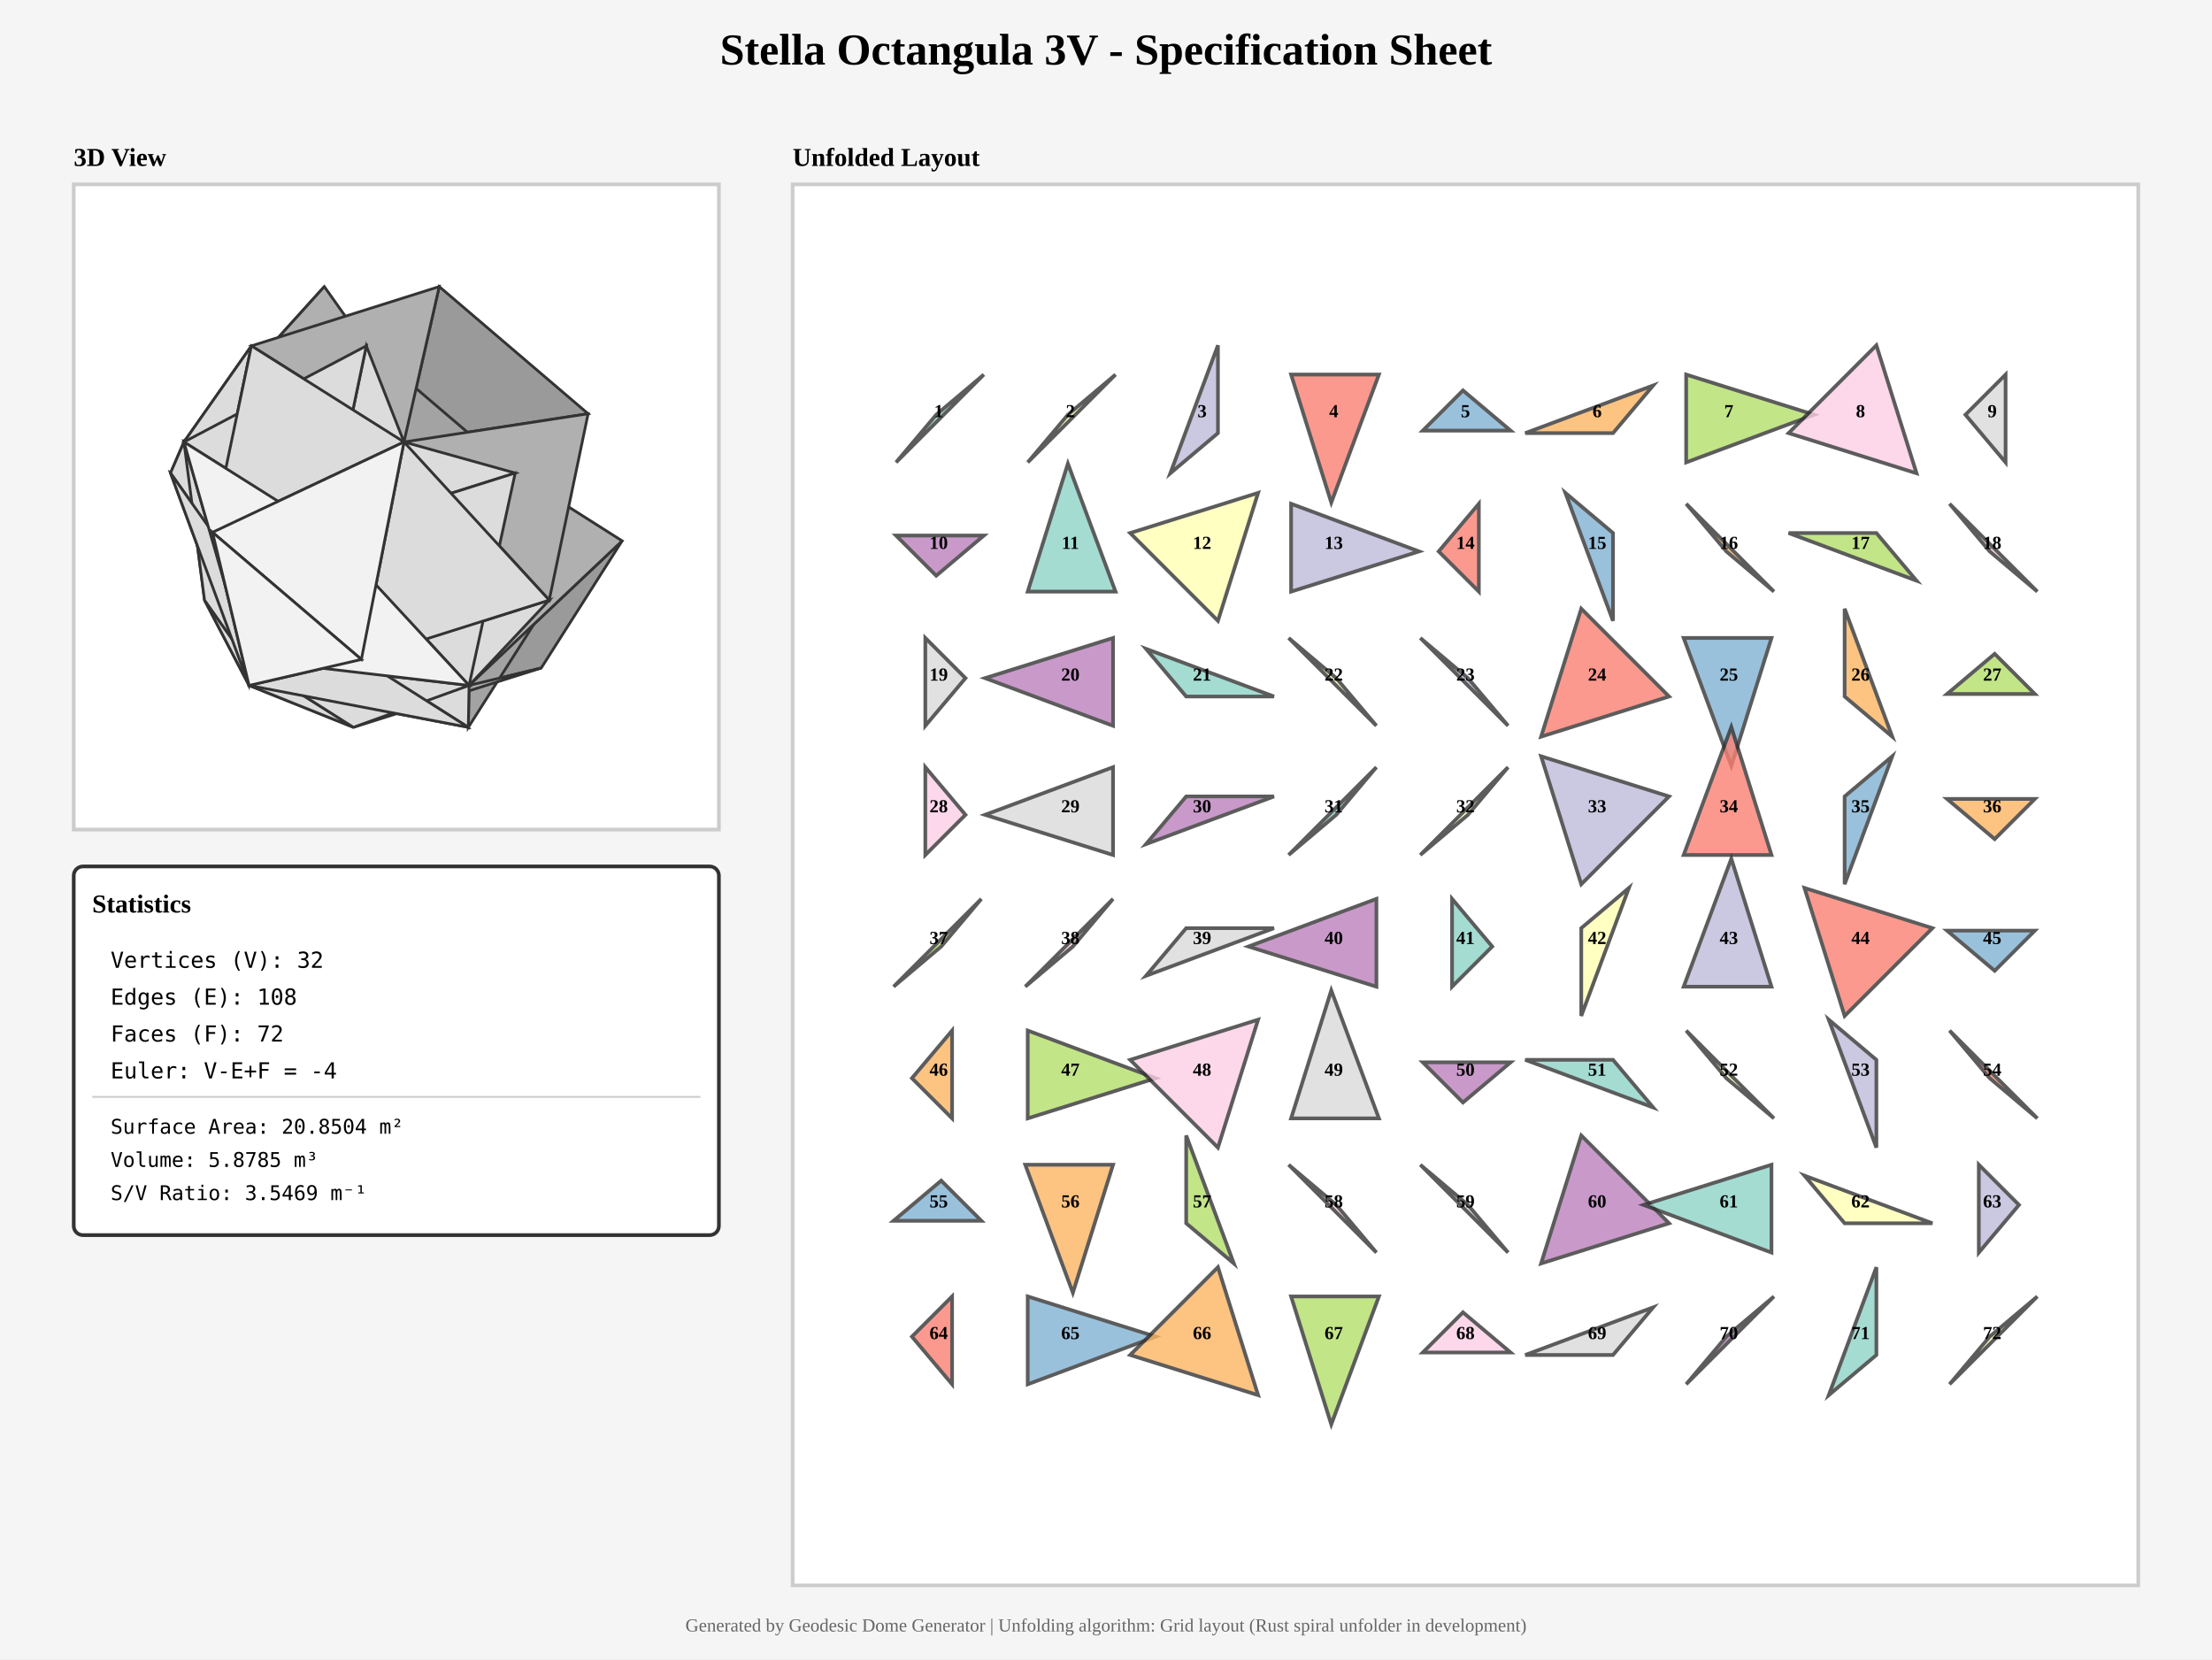
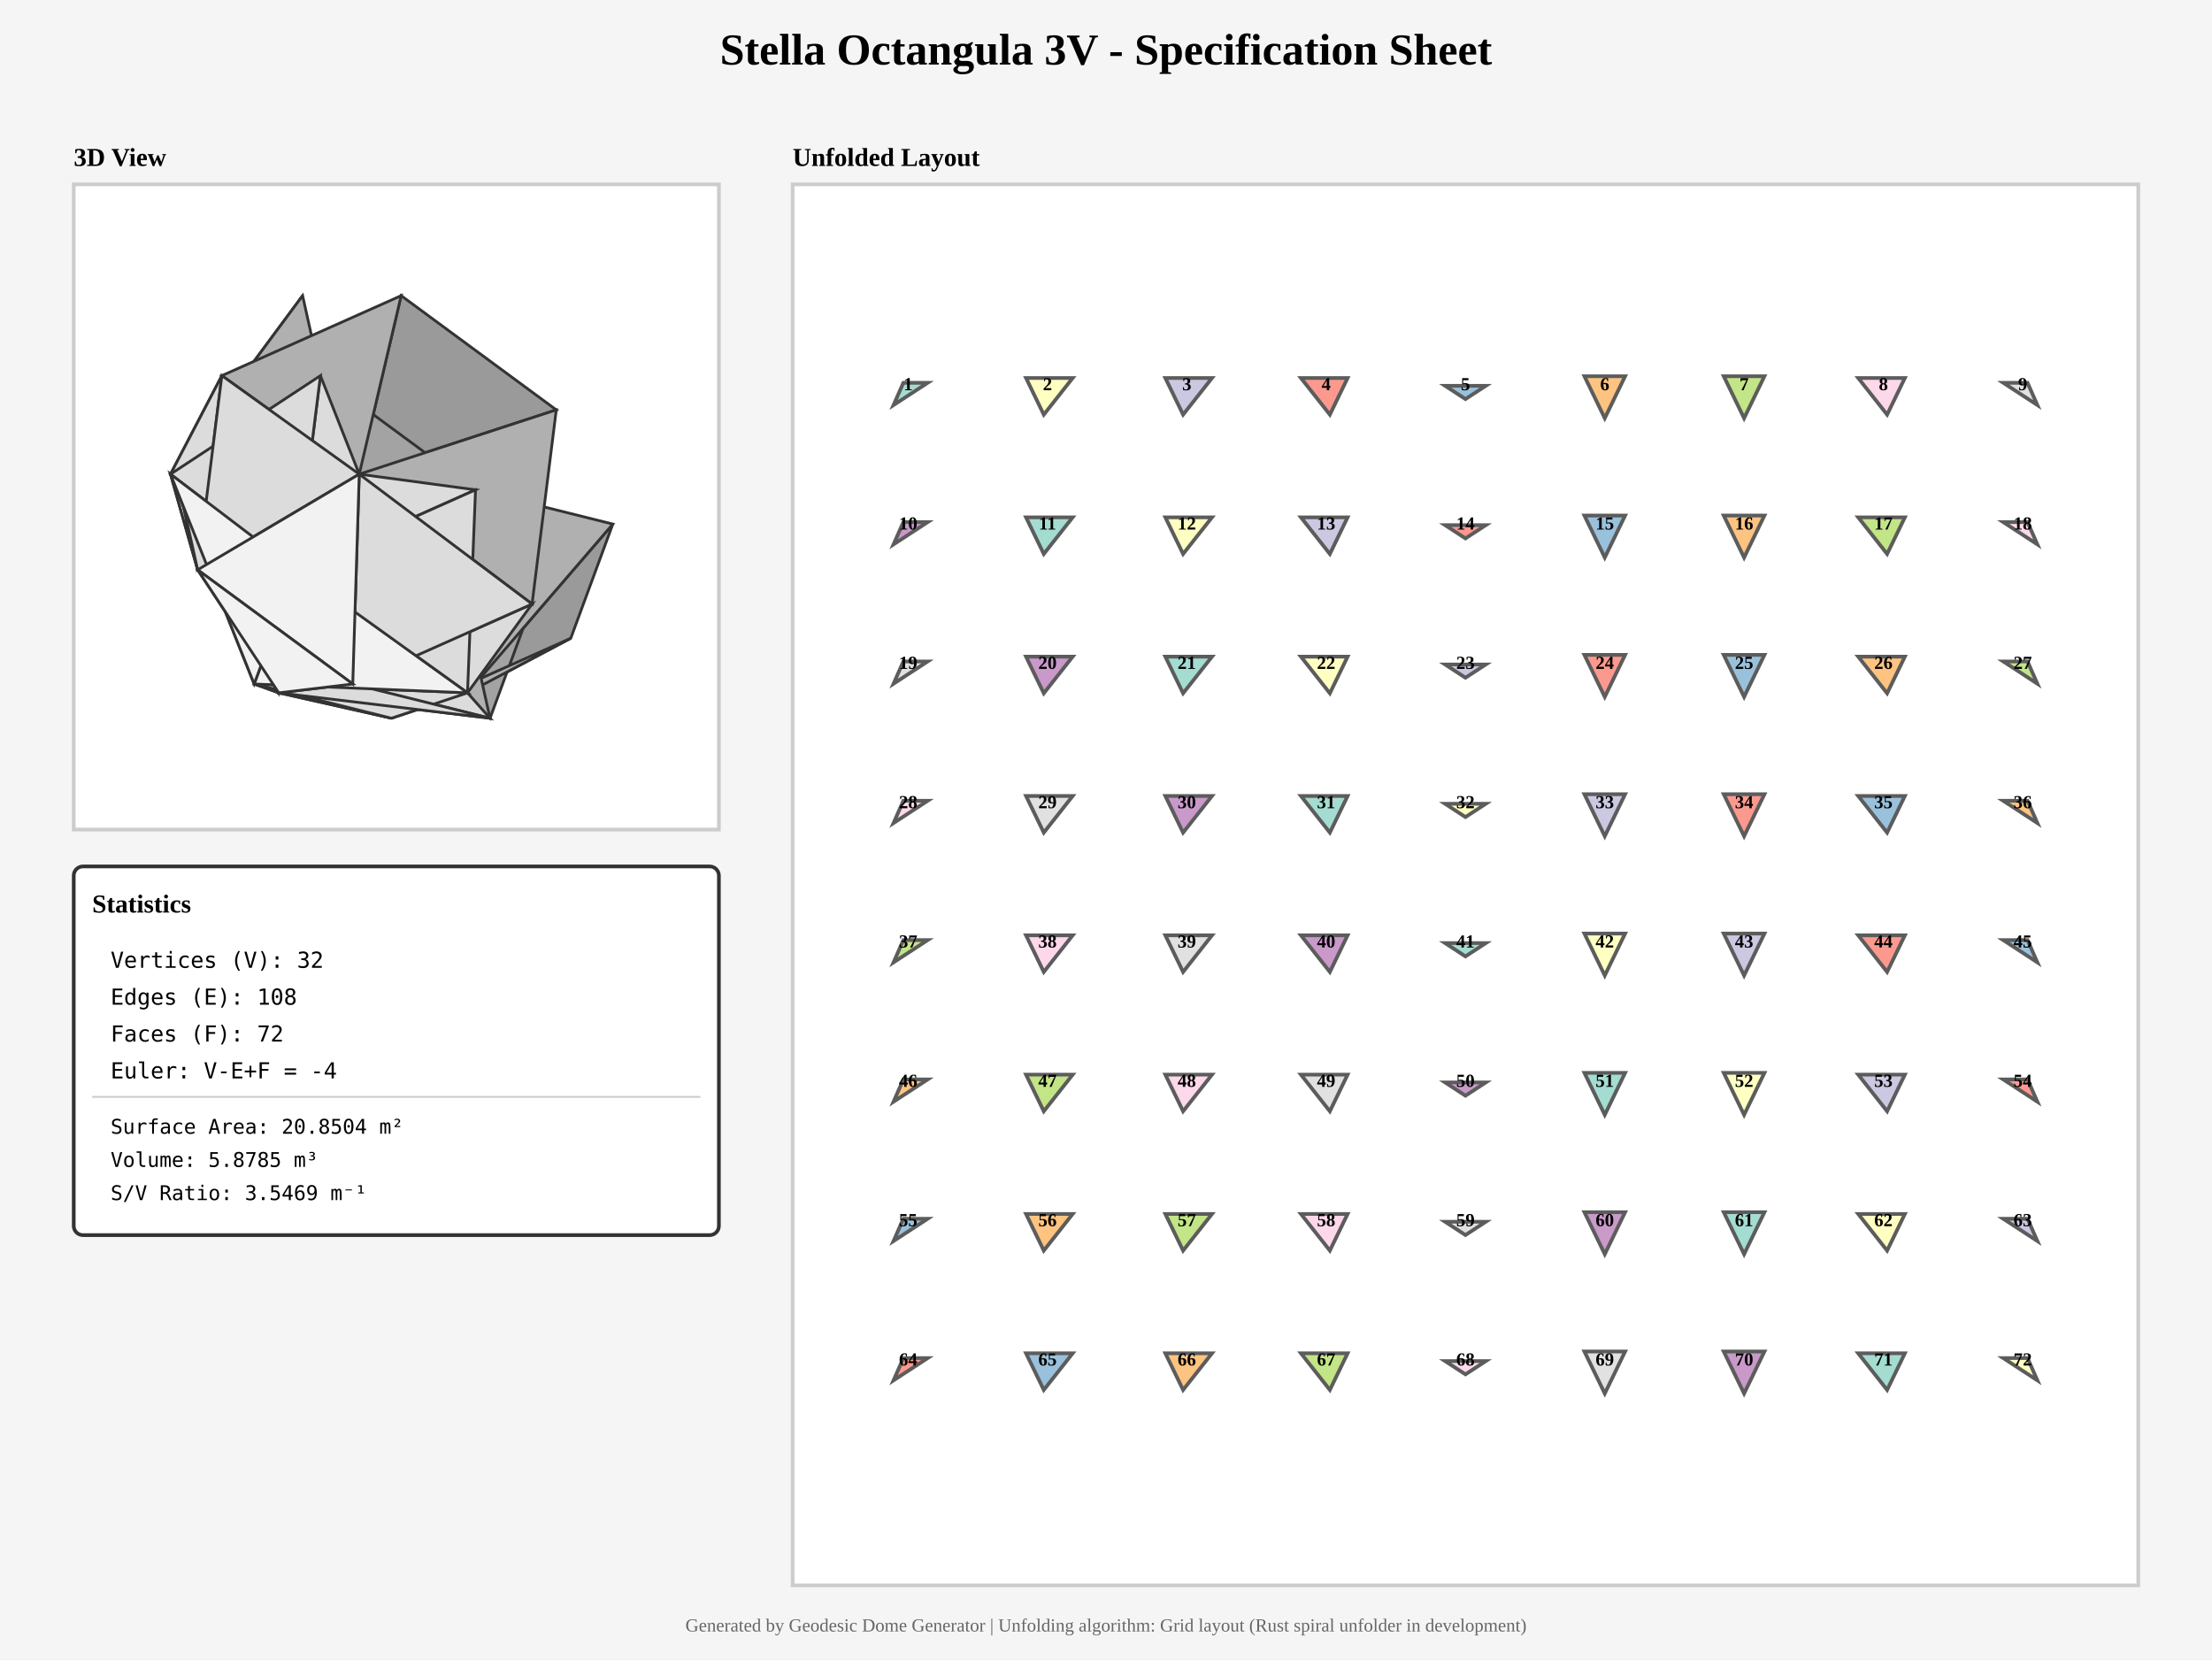
<svg xmlns="http://www.w3.org/2000/svg" width="1200" height="900">
  <rect width="1200" height="900" fill="#f5f5f5" />
  <text x="600.0" y="35" text-anchor="middle" font-size="24" font-weight="bold">Stella Octangula 3V - Specification Sheet</text>
  <text x="40" y="90" font-size="14" font-weight="bold">3D View</text>
  <text x="430" y="90" font-size="14" font-weight="bold">Unfolded Layout</text>
  <rect x="40" y="100" width="350" height="350" fill="white" stroke="#ccc" stroke-width="2" />
-   <polygon points="99.79,239.76 132.06,224.44 175.94,155.47" fill="rgb(154,154,154)" stroke="#333" stroke-width="1.5" />
-   <polygon points="135.11,371.82 231.28,362.37 150.50,293.40" fill="rgb(154,154,154)" stroke="#333" stroke-width="1.5" />
-   <polygon points="293.61,362.37 254.47,371.82 337.50,293.40" fill="rgb(154,154,154)" stroke="#333" stroke-width="1.5" />
-   <polygon points="238.28,155.47 319.05,224.44 219.15,239.76" fill="rgb(154,154,154)" stroke="#333" stroke-width="1.5" />
-   <polygon points="99.79,239.76 92.50,256.60 136.39,187.63" fill="rgb(163,163,163)" stroke="#333" stroke-width="1.5" />
-   <polygon points="279.50,256.60 219.15,239.76 198.72,187.63" fill="rgb(163,163,163)" stroke="#333" stroke-width="1.5" />
-   <polygon points="191.72,394.53 110.95,325.56 135.11,371.82" fill="rgb(163,163,163)" stroke="#333" stroke-width="1.5" />
-   <polygon points="254.06,394.53 254.47,371.82 297.94,325.56" fill="rgb(163,163,163)" stroke="#333" stroke-width="1.5" />
-   <polygon points="337.50,293.40 254.47,371.82 279.50,256.60" fill="rgb(176,176,176)" stroke="#333" stroke-width="1.5" />
-   <polygon points="293.61,362.37 191.72,394.53 254.47,371.82" fill="rgb(176,176,176)" stroke="#333" stroke-width="1.5" />
-   <polygon points="198.72,187.63 99.79,239.76 175.94,155.47" fill="rgb(176,176,176)" stroke="#333" stroke-width="1.5" />
-   <polygon points="136.39,187.63 238.28,155.47 219.15,239.76" fill="rgb(176,176,176)" stroke="#333" stroke-width="1.5" />
-   <polygon points="92.50,256.60 135.11,371.82 150.50,293.40" fill="rgb(176,176,176)" stroke="#333" stroke-width="1.5" />
-   <polygon points="99.79,239.76 110.95,325.56 132.06,224.44" fill="rgb(176,176,176)" stroke="#333" stroke-width="1.5" />
-   <polygon points="219.15,239.76 319.05,224.44 297.94,325.56" fill="rgb(176,176,176)" stroke="#333" stroke-width="1.5" />
-   <polygon points="135.11,371.82 254.06,394.53 231.28,362.37" fill="rgb(176,176,176)" stroke="#333" stroke-width="1.5" />
-   <polygon points="279.50,256.60 177.61,288.76 219.15,239.76" fill="rgb(220,220,220)" stroke="#333" stroke-width="1.5" />
-   <polygon points="191.72,394.53 135.11,371.82 133.72,357.72" fill="rgb(220,220,220)" stroke="#333" stroke-width="1.5" />
-   <polygon points="219.15,239.76 177.61,288.76 198.72,187.63" fill="rgb(220,220,220)" stroke="#333" stroke-width="1.5" />
-   <polygon points="133.72,357.72 135.11,371.82 110.95,325.56" fill="rgb(220,220,220)" stroke="#333" stroke-width="1.5" />
-   <polygon points="99.79,239.76 136.39,187.63 115.28,288.76" fill="rgb(220,220,220)" stroke="#333" stroke-width="1.5" />
-   <polygon points="196.05,357.72 297.94,325.56 254.47,371.82" fill="rgb(220,220,220)" stroke="#333" stroke-width="1.5" />
-   <polygon points="99.79,239.76 115.28,288.76 92.50,256.60" fill="rgb(220,220,220)" stroke="#333" stroke-width="1.5" />
-   <polygon points="196.05,357.72 254.47,371.82 254.06,394.53" fill="rgb(220,220,220)" stroke="#333" stroke-width="1.5" />
-   <polygon points="191.72,394.53 133.72,357.72 254.47,371.82" fill="rgb(220,220,220)" stroke="#333" stroke-width="1.5" />
-   <polygon points="177.61,288.76 99.79,239.76 198.72,187.63" fill="rgb(220,220,220)" stroke="#333" stroke-width="1.5" />
-   <polygon points="133.72,357.72 110.95,325.56 99.79,239.76" fill="rgb(220,220,220)" stroke="#333" stroke-width="1.5" />
-   <polygon points="136.39,187.63 219.15,239.76 115.28,288.76" fill="rgb(220,220,220)" stroke="#333" stroke-width="1.5" />
-   <polygon points="115.28,288.76 135.11,371.82 92.50,256.60" fill="rgb(220,220,220)" stroke="#333" stroke-width="1.5" />
-   <polygon points="196.05,357.72 254.06,394.53 135.11,371.82" fill="rgb(220,220,220)" stroke="#333" stroke-width="1.5" />
-   <polygon points="254.47,371.82 177.61,288.76 279.50,256.60" fill="rgb(220,220,220)" stroke="#333" stroke-width="1.5" />
-   <polygon points="219.15,239.76 297.94,325.56 196.05,357.72" fill="rgb(220,220,220)" stroke="#333" stroke-width="1.5" />
-   <polygon points="254.47,371.82 133.72,357.72 177.61,288.76" fill="rgb(242,242,242)" stroke="#333" stroke-width="1.5" />
-   <polygon points="177.61,288.76 133.72,357.72 99.79,239.76" fill="rgb(242,242,242)" stroke="#333" stroke-width="1.5" />
-   <polygon points="115.28,288.76 219.15,239.76 196.05,357.72" fill="rgb(242,242,242)" stroke="#333" stroke-width="1.5" />
-   <polygon points="115.28,288.76 196.05,357.72 135.11,371.82" fill="rgb(242,242,242)" stroke="#333" stroke-width="1.5" />
+   <polygon points="92.50,257.22 141.36,222.34 164.16,160.39" fill="rgb(154,154,154)" stroke="#333" stroke-width="1.5" />
+   <polygon points="151.23,375.84 256.17,346.23 172.03,284.29" fill="rgb(154,154,154)" stroke="#333" stroke-width="1.5" />
+   <polygon points="309.64,346.23 253.62,375.84 332.45,284.29" fill="rgb(154,154,154)" stroke="#333" stroke-width="1.5" />
+   <polygon points="217.63,160.39 301.78,222.34 194.89,257.22" fill="rgb(154,154,154)" stroke="#333" stroke-width="1.5" />
+   <polygon points="92.50,257.22 97.55,265.71 120.36,203.77" fill="rgb(163,163,163)" stroke="#333" stroke-width="1.5" />
+   <polygon points="257.97,265.71 194.89,257.22 173.83,203.77" fill="rgb(163,163,163)" stroke="#333" stroke-width="1.5" />
+   <polygon points="212.37,389.61 128.22,327.66 151.23,375.84" fill="rgb(163,163,163)" stroke="#333" stroke-width="1.5" />
+   <polygon points="265.84,389.61 253.62,375.84 288.64,327.66" fill="rgb(163,163,163)" stroke="#333" stroke-width="1.5" />
+   <polygon points="332.45,284.29 253.62,375.84 257.97,265.71" fill="rgb(176,176,176)" stroke="#333" stroke-width="1.5" />
+   <polygon points="309.64,346.23 212.37,389.61 253.62,375.84" fill="rgb(176,176,176)" stroke="#333" stroke-width="1.5" />
+   <polygon points="173.83,203.77 92.50,257.22 164.16,160.39" fill="rgb(176,176,176)" stroke="#333" stroke-width="1.5" />
+   <polygon points="120.36,203.77 217.63,160.39 194.89,257.22" fill="rgb(176,176,176)" stroke="#333" stroke-width="1.5" />
+   <polygon points="97.55,265.71 151.23,375.84 172.03,284.29" fill="rgb(176,176,176)" stroke="#333" stroke-width="1.5" />
+   <polygon points="92.50,257.22 128.22,327.66 141.36,222.34" fill="rgb(176,176,176)" stroke="#333" stroke-width="1.5" />
+   <polygon points="194.89,257.22 301.78,222.34 288.64,327.66" fill="rgb(176,176,176)" stroke="#333" stroke-width="1.5" />
+   <polygon points="151.23,375.84 265.84,389.61 256.17,346.23" fill="rgb(176,176,176)" stroke="#333" stroke-width="1.5" />
+   <polygon points="257.97,265.71 160.70,309.09 194.89,257.22" fill="rgb(220,220,220)" stroke="#333" stroke-width="1.5" />
+   <polygon points="212.37,389.61 151.23,375.84 137.89,371.04" fill="rgb(220,220,220)" stroke="#333" stroke-width="1.5" />
+   <polygon points="194.89,257.22 160.70,309.09 173.83,203.77" fill="rgb(220,220,220)" stroke="#333" stroke-width="1.5" />
+   <polygon points="137.89,371.04 151.23,375.84 128.22,327.66" fill="rgb(220,220,220)" stroke="#333" stroke-width="1.5" />
+   <polygon points="92.50,257.22 120.36,203.77 107.22,309.09" fill="rgb(220,220,220)" stroke="#333" stroke-width="1.5" />
+   <polygon points="191.37,371.04 288.64,327.66 253.62,375.84" fill="rgb(220,220,220)" stroke="#333" stroke-width="1.5" />
+   <polygon points="92.50,257.22 107.22,309.09 97.55,265.71" fill="rgb(220,220,220)" stroke="#333" stroke-width="1.5" />
+   <polygon points="191.37,371.04 253.62,375.84 265.84,389.61" fill="rgb(220,220,220)" stroke="#333" stroke-width="1.5" />
+   <polygon points="212.37,389.61 137.89,371.04 253.62,375.84" fill="rgb(220,220,220)" stroke="#333" stroke-width="1.5" />
+   <polygon points="160.70,309.09 92.50,257.22 173.83,203.77" fill="rgb(220,220,220)" stroke="#333" stroke-width="1.5" />
+   <polygon points="137.89,371.04 128.22,327.66 92.50,257.22" fill="rgb(220,220,220)" stroke="#333" stroke-width="1.5" />
+   <polygon points="120.36,203.77 194.89,257.22 107.22,309.09" fill="rgb(220,220,220)" stroke="#333" stroke-width="1.5" />
+   <polygon points="107.22,309.09 151.23,375.84 97.55,265.71" fill="rgb(220,220,220)" stroke="#333" stroke-width="1.5" />
+   <polygon points="191.37,371.04 265.84,389.61 151.23,375.84" fill="rgb(220,220,220)" stroke="#333" stroke-width="1.5" />
+   <polygon points="253.62,375.84 160.70,309.09 257.97,265.71" fill="rgb(220,220,220)" stroke="#333" stroke-width="1.5" />
+   <polygon points="194.89,257.22 288.64,327.66 191.37,371.04" fill="rgb(220,220,220)" stroke="#333" stroke-width="1.5" />
+   <polygon points="253.62,375.84 137.89,371.04 160.70,309.09" fill="rgb(242,242,242)" stroke="#333" stroke-width="1.5" />
+   <polygon points="160.70,309.09 137.89,371.04 92.50,257.22" fill="rgb(242,242,242)" stroke="#333" stroke-width="1.5" />
+   <polygon points="107.22,309.09 194.89,257.22 191.37,371.04" fill="rgb(242,242,242)" stroke="#333" stroke-width="1.5" />
+   <polygon points="107.22,309.09 191.37,371.04 151.23,375.84" fill="rgb(242,242,242)" stroke="#333" stroke-width="1.5" />
  <rect x="40" y="470" width="350" height="200" fill="white" stroke="#333" stroke-width="2" rx="5" />
  <text x="50" y="495" font-size="14" font-weight="bold">Statistics</text>
  <text x="60" y="525" font-size="12" font-family="monospace">
    <tspan x="60" dy="0">Vertices (V): 32</tspan>
    <tspan x="60" dy="20">Edges (E): 108</tspan>
    <tspan x="60" dy="20">Faces (F): 72</tspan>
    <tspan x="60" dy="20">Euler: V-E+F = -4</tspan>
  </text>
  <line x1="50" y1="595" x2="380" y2="595" stroke="#ccc" stroke-width="1" />
  <text x="60" y="615" font-size="11" font-family="monospace">
    <tspan x="60" dy="0">Surface Area: 20.8504 m²</tspan>
    <tspan x="60" dy="18">Volume: 5.8785 m³</tspan>
    <tspan x="60" dy="18">S/V Ratio: 3.5469 m⁻¹</tspan>
  </text>
  <rect x="430" y="100" width="730" height="760" fill="white" stroke="#ccc" stroke-width="2" />
-   <polygon points="507.89,224.98 486.10,250.82 533.73,203.19" fill="#8dd3c7" stroke="#333" stroke-width="2" opacity="0.8" />
-   <text x="509.24" y="226.33" text-anchor="middle" font-size="10" font-weight="bold">1</text>
-   <polygon points="557.54,250.82 579.33,224.98 605.17,203.19" fill="#ffffb3" stroke="#333" stroke-width="2" opacity="0.8" />
-   <text x="580.68" y="226.33" text-anchor="middle" font-size="10" font-weight="bold">2</text>
-   <polygon points="660.73,234.94 634.89,256.73 660.73,187.32" fill="#bebada" stroke="#333" stroke-width="2" opacity="0.8" />
-   <text x="652.12" y="226.33" text-anchor="middle" font-size="10" font-weight="bold">3</text>
-   <polygon points="722.21,272.60 700.42,203.19 748.05,203.19" fill="#fb8072" stroke="#333" stroke-width="2" opacity="0.8" />
-   <text x="723.56" y="226.33" text-anchor="middle" font-size="10" font-weight="bold">4</text>
-   <polygon points="819.49,233.59 771.86,233.59 793.65,211.80" fill="#80b1d3" stroke="#333" stroke-width="2" opacity="0.8" />
-   <text x="795.00" y="226.33" text-anchor="middle" font-size="10" font-weight="bold">5</text>
-   <polygon points="875.05,234.94 827.43,234.94 896.84,209.10" fill="#fdb462" stroke="#333" stroke-width="2" opacity="0.8" />
-   <text x="866.44" y="226.33" text-anchor="middle" font-size="10" font-weight="bold">6</text>
-   <polygon points="914.74,250.82 914.74,203.19 984.16,224.98" fill="#b3de69" stroke="#333" stroke-width="2" opacity="0.8" />
-   <text x="937.88" y="226.33" text-anchor="middle" font-size="10" font-weight="bold">7</text>
-   <polygon points="1039.72,256.73 970.31,234.94 1017.93,187.32" fill="#fccde5" stroke="#333" stroke-width="2" opacity="0.8" />
-   <text x="1009.32" y="226.33" text-anchor="middle" font-size="10" font-weight="bold">8</text>
-   <polygon points="1088.02,250.82 1066.24,224.98 1088.02,203.19" fill="#d9d9d9" stroke="#333" stroke-width="2" opacity="0.8" />
-   <text x="1080.76" y="226.33" text-anchor="middle" font-size="10" font-weight="bold">9</text>
-   <polygon points="507.89,312.29 533.73,290.51 486.10,290.51" fill="#bc80bd" stroke="#333" stroke-width="2" opacity="0.8" />
-   <text x="509.24" y="297.77" text-anchor="middle" font-size="10" font-weight="bold">10</text>
-   <polygon points="605.17,320.91 579.33,251.49 557.54,320.91" fill="#8dd3c7" stroke="#333" stroke-width="2" opacity="0.8" />
-   <text x="580.68" y="297.77" text-anchor="middle" font-size="10" font-weight="bold">11</text>
-   <polygon points="660.73,336.78 682.52,267.37 613.11,289.15" fill="#ffffb3" stroke="#333" stroke-width="2" opacity="0.8" />
-   <text x="652.12" y="297.77" text-anchor="middle" font-size="10" font-weight="bold">12</text>
-   <polygon points="769.83,299.12 700.42,273.28 700.42,320.91" fill="#bebada" stroke="#333" stroke-width="2" opacity="0.8" />
-   <text x="723.56" y="297.77" text-anchor="middle" font-size="10" font-weight="bold">13</text>
-   <polygon points="802.26,320.91 802.26,273.28 780.48,299.12" fill="#fb8072" stroke="#333" stroke-width="2" opacity="0.8" />
-   <text x="795.00" y="297.77" text-anchor="middle" font-size="10" font-weight="bold">14</text>
-   <polygon points="875.05,336.78 875.05,289.15 849.21,267.37" fill="#80b1d3" stroke="#333" stroke-width="2" opacity="0.8" />
-   <text x="866.44" y="297.77" text-anchor="middle" font-size="10" font-weight="bold">15</text>
-   <polygon points="962.37,320.91 914.74,273.28 936.53,299.12" fill="#fdb462" stroke="#333" stroke-width="2" opacity="0.8" />
-   <text x="937.88" y="297.77" text-anchor="middle" font-size="10" font-weight="bold">16</text>
-   <polygon points="1039.72,315.00 1017.93,289.15 970.31,289.15" fill="#b3de69" stroke="#333" stroke-width="2" opacity="0.8" />
-   <text x="1009.32" y="297.77" text-anchor="middle" font-size="10" font-weight="bold">17</text>
-   <polygon points="1105.25,320.91 1079.41,299.12 1057.62,273.28" fill="#fccde5" stroke="#333" stroke-width="2" opacity="0.8" />
-   <text x="1080.76" y="297.77" text-anchor="middle" font-size="10" font-weight="bold">18</text>
-   <polygon points="523.76,367.86 501.98,346.07 501.98,393.70" fill="#d9d9d9" stroke="#333" stroke-width="2" opacity="0.8" />
-   <text x="509.24" y="369.21" text-anchor="middle" font-size="10" font-weight="bold">19</text>
-   <polygon points="603.82,346.07 534.40,367.86 603.82,393.70" fill="#bc80bd" stroke="#333" stroke-width="2" opacity="0.8" />
-   <text x="580.68" y="369.21" text-anchor="middle" font-size="10" font-weight="bold">20</text>
-   <polygon points="691.13,377.82 621.72,351.98 643.51,377.82" fill="#8dd3c7" stroke="#333" stroke-width="2" opacity="0.8" />
-   <text x="652.12" y="369.21" text-anchor="middle" font-size="10" font-weight="bold">21</text>
-   <polygon points="724.91,367.86 699.07,346.07 746.70,393.70" fill="#ffffb3" stroke="#333" stroke-width="2" opacity="0.8" />
-   <text x="723.56" y="369.21" text-anchor="middle" font-size="10" font-weight="bold">22</text>
-   <polygon points="818.14,393.70 770.51,346.07 796.35,367.86" fill="#bebada" stroke="#333" stroke-width="2" opacity="0.8" />
-   <text x="795.00" y="369.21" text-anchor="middle" font-size="10" font-weight="bold">23</text>
-   <polygon points="905.45,377.82 857.83,330.20 836.04,399.61" fill="#fb8072" stroke="#333" stroke-width="2" opacity="0.8" />
-   <text x="866.44" y="369.21" text-anchor="middle" font-size="10" font-weight="bold">24</text>
-   <polygon points="961.02,346.07 913.39,346.07 939.23,415.48" fill="#80b1d3" stroke="#333" stroke-width="2" opacity="0.8" />
-   <text x="937.88" y="369.21" text-anchor="middle" font-size="10" font-weight="bold">25</text>
-   <polygon points="1026.55,399.61 1000.71,330.20 1000.71,377.82" fill="#fdb462" stroke="#333" stroke-width="2" opacity="0.8" />
-   <text x="1009.32" y="369.21" text-anchor="middle" font-size="10" font-weight="bold">26</text>
-   <polygon points="1103.90,376.47 1082.11,354.68 1056.27,376.47" fill="#b3de69" stroke="#333" stroke-width="2" opacity="0.8" />
-   <text x="1080.76" y="369.21" text-anchor="middle" font-size="10" font-weight="bold">27</text>
-   <polygon points="523.76,442.00 501.98,463.79 501.98,416.16" fill="#fccde5" stroke="#333" stroke-width="2" opacity="0.8" />
-   <text x="509.24" y="440.65" text-anchor="middle" font-size="10" font-weight="bold">28</text>
-   <polygon points="603.82,463.79 534.40,442.00 603.82,416.16" fill="#d9d9d9" stroke="#333" stroke-width="2" opacity="0.8" />
-   <text x="580.68" y="440.65" text-anchor="middle" font-size="10" font-weight="bold">29</text>
-   <polygon points="691.13,432.04 621.72,457.88 643.51,432.04" fill="#bc80bd" stroke="#333" stroke-width="2" opacity="0.8" />
-   <text x="652.12" y="440.65" text-anchor="middle" font-size="10" font-weight="bold">30</text>
-   <polygon points="724.91,442.00 699.07,463.79 746.70,416.16" fill="#8dd3c7" stroke="#333" stroke-width="2" opacity="0.8" />
-   <text x="723.56" y="440.65" text-anchor="middle" font-size="10" font-weight="bold">31</text>
-   <polygon points="818.14,416.16 770.51,463.79 796.35,442.00" fill="#ffffb3" stroke="#333" stroke-width="2" opacity="0.8" />
-   <text x="795.00" y="440.65" text-anchor="middle" font-size="10" font-weight="bold">32</text>
-   <polygon points="905.45,432.04 857.83,479.66 836.04,410.25" fill="#bebada" stroke="#333" stroke-width="2" opacity="0.8" />
-   <text x="866.44" y="440.65" text-anchor="middle" font-size="10" font-weight="bold">33</text>
-   <polygon points="961.02,463.79 913.39,463.79 939.23,394.37" fill="#fb8072" stroke="#333" stroke-width="2" opacity="0.8" />
-   <text x="937.88" y="440.65" text-anchor="middle" font-size="10" font-weight="bold">34</text>
-   <polygon points="1026.55,410.25 1000.71,479.66 1000.71,432.04" fill="#80b1d3" stroke="#333" stroke-width="2" opacity="0.8" />
-   <text x="1009.32" y="440.65" text-anchor="middle" font-size="10" font-weight="bold">35</text>
-   <polygon points="1103.90,433.39 1082.11,455.17 1056.27,433.39" fill="#fdb462" stroke="#333" stroke-width="2" opacity="0.8" />
-   <text x="1080.76" y="440.65" text-anchor="middle" font-size="10" font-weight="bold">36</text>
-   <polygon points="510.59,513.44 484.75,535.23 532.38,487.60" fill="#b3de69" stroke="#333" stroke-width="2" opacity="0.8" />
-   <text x="509.24" y="512.09" text-anchor="middle" font-size="10" font-weight="bold">37</text>
-   <polygon points="556.19,535.23 582.03,513.44 603.82,487.60" fill="#fccde5" stroke="#333" stroke-width="2" opacity="0.8" />
-   <text x="580.68" y="512.09" text-anchor="middle" font-size="10" font-weight="bold">38</text>
-   <polygon points="643.51,503.48 621.72,529.32 691.13,503.48" fill="#d9d9d9" stroke="#333" stroke-width="2" opacity="0.8" />
-   <text x="652.12" y="512.09" text-anchor="middle" font-size="10" font-weight="bold">39</text>
-   <polygon points="677.28,513.44 746.70,535.23 746.70,487.60" fill="#bc80bd" stroke="#333" stroke-width="2" opacity="0.8" />
-   <text x="723.56" y="512.09" text-anchor="middle" font-size="10" font-weight="bold">40</text>
-   <polygon points="787.74,487.60 787.74,535.23 809.52,513.44" fill="#8dd3c7" stroke="#333" stroke-width="2" opacity="0.8" />
-   <text x="795.00" y="512.09" text-anchor="middle" font-size="10" font-weight="bold">41</text>
-   <polygon points="857.83,503.48 857.83,551.10 883.67,481.69" fill="#ffffb3" stroke="#333" stroke-width="2" opacity="0.8" />
-   <text x="866.44" y="512.09" text-anchor="middle" font-size="10" font-weight="bold">42</text>
-   <polygon points="913.39,535.23 961.02,535.23 939.23,465.81" fill="#bebada" stroke="#333" stroke-width="2" opacity="0.8" />
-   <text x="937.88" y="512.09" text-anchor="middle" font-size="10" font-weight="bold">43</text>
-   <polygon points="978.92,481.69 1000.71,551.10 1048.33,503.48" fill="#fb8072" stroke="#333" stroke-width="2" opacity="0.8" />
-   <text x="1009.32" y="512.09" text-anchor="middle" font-size="10" font-weight="bold">44</text>
-   <polygon points="1056.27,504.83 1082.11,526.61 1103.90,504.83" fill="#80b1d3" stroke="#333" stroke-width="2" opacity="0.8" />
-   <text x="1080.76" y="512.09" text-anchor="middle" font-size="10" font-weight="bold">45</text>
-   <polygon points="494.72,584.88 516.50,559.04 516.50,606.67" fill="#fdb462" stroke="#333" stroke-width="2" opacity="0.8" />
-   <text x="509.24" y="583.53" text-anchor="middle" font-size="10" font-weight="bold">46</text>
-   <polygon points="557.54,559.04 626.95,584.88 557.54,606.67" fill="#b3de69" stroke="#333" stroke-width="2" opacity="0.8" />
-   <text x="580.68" y="583.53" text-anchor="middle" font-size="10" font-weight="bold">47</text>
-   <polygon points="613.11,574.92 682.52,553.13 660.73,622.54" fill="#fccde5" stroke="#333" stroke-width="2" opacity="0.8" />
-   <text x="652.12" y="583.53" text-anchor="middle" font-size="10" font-weight="bold">48</text>
-   <polygon points="722.21,537.25 748.05,606.67 700.42,606.67" fill="#d9d9d9" stroke="#333" stroke-width="2" opacity="0.8" />
-   <text x="723.56" y="583.53" text-anchor="middle" font-size="10" font-weight="bold">49</text>
-   <polygon points="771.86,576.27 819.49,576.27 793.65,598.05" fill="#bc80bd" stroke="#333" stroke-width="2" opacity="0.8" />
-   <text x="795.00" y="583.53" text-anchor="middle" font-size="10" font-weight="bold">50</text>
-   <polygon points="827.43,574.92 875.05,574.92 896.84,600.76" fill="#8dd3c7" stroke="#333" stroke-width="2" opacity="0.8" />
-   <text x="866.44" y="583.53" text-anchor="middle" font-size="10" font-weight="bold">51</text>
-   <polygon points="914.74,559.04 962.37,606.67 936.53,584.88" fill="#ffffb3" stroke="#333" stroke-width="2" opacity="0.8" />
-   <text x="937.88" y="583.53" text-anchor="middle" font-size="10" font-weight="bold">52</text>
-   <polygon points="992.09,553.13 1017.93,574.92 1017.93,622.54" fill="#bebada" stroke="#333" stroke-width="2" opacity="0.8" />
-   <text x="1009.32" y="583.53" text-anchor="middle" font-size="10" font-weight="bold">53</text>
-   <polygon points="1057.62,559.04 1079.41,584.88 1105.25,606.67" fill="#fb8072" stroke="#333" stroke-width="2" opacity="0.8" />
-   <text x="1080.76" y="583.53" text-anchor="middle" font-size="10" font-weight="bold">54</text>
-   <polygon points="510.59,640.45 532.38,662.23 484.75,662.23" fill="#80b1d3" stroke="#333" stroke-width="2" opacity="0.8" />
-   <text x="509.24" y="654.97" text-anchor="middle" font-size="10" font-weight="bold">55</text>
-   <polygon points="603.82,631.83 582.03,701.24 556.19,631.83" fill="#fdb462" stroke="#333" stroke-width="2" opacity="0.8" />
-   <text x="580.68" y="654.97" text-anchor="middle" font-size="10" font-weight="bold">56</text>
-   <polygon points="643.51,615.96 669.35,685.37 643.51,663.58" fill="#b3de69" stroke="#333" stroke-width="2" opacity="0.8" />
-   <text x="652.12" y="654.97" text-anchor="middle" font-size="10" font-weight="bold">57</text>
-   <polygon points="724.91,653.62 746.70,679.46 699.07,631.83" fill="#fccde5" stroke="#333" stroke-width="2" opacity="0.8" />
-   <text x="723.56" y="654.97" text-anchor="middle" font-size="10" font-weight="bold">58</text>
-   <polygon points="770.51,631.83 818.14,679.46 796.35,653.62" fill="#d9d9d9" stroke="#333" stroke-width="2" opacity="0.8" />
-   <text x="795.00" y="654.97" text-anchor="middle" font-size="10" font-weight="bold">59</text>
-   <polygon points="857.83,615.96 905.45,663.58 836.04,685.37" fill="#bc80bd" stroke="#333" stroke-width="2" opacity="0.8" />
-   <text x="866.44" y="654.97" text-anchor="middle" font-size="10" font-weight="bold">60</text>
-   <polygon points="961.02,631.83 961.02,679.46 891.61,653.62" fill="#8dd3c7" stroke="#333" stroke-width="2" opacity="0.8" />
-   <text x="937.88" y="654.97" text-anchor="middle" font-size="10" font-weight="bold">61</text>
-   <polygon points="978.92,637.74 1048.33,663.58 1000.71,663.58" fill="#ffffb3" stroke="#333" stroke-width="2" opacity="0.8" />
-   <text x="1009.32" y="654.97" text-anchor="middle" font-size="10" font-weight="bold">62</text>
-   <polygon points="1073.50,631.83 1095.28,653.62 1073.50,679.46" fill="#bebada" stroke="#333" stroke-width="2" opacity="0.8" />
-   <text x="1080.76" y="654.97" text-anchor="middle" font-size="10" font-weight="bold">63</text>
-   <polygon points="494.72,725.06 516.50,750.90 516.50,703.27" fill="#fb8072" stroke="#333" stroke-width="2" opacity="0.8" />
-   <text x="509.24" y="726.41" text-anchor="middle" font-size="10" font-weight="bold">64</text>
-   <polygon points="557.54,750.90 626.95,725.06 557.54,703.27" fill="#80b1d3" stroke="#333" stroke-width="2" opacity="0.8" />
-   <text x="580.68" y="726.41" text-anchor="middle" font-size="10" font-weight="bold">65</text>
-   <polygon points="613.11,735.02 682.52,756.81 660.73,687.40" fill="#fdb462" stroke="#333" stroke-width="2" opacity="0.8" />
-   <text x="652.12" y="726.41" text-anchor="middle" font-size="10" font-weight="bold">66</text>
-   <polygon points="722.21,772.68 748.05,703.27 700.42,703.27" fill="#b3de69" stroke="#333" stroke-width="2" opacity="0.8" />
-   <text x="723.56" y="726.41" text-anchor="middle" font-size="10" font-weight="bold">67</text>
-   <polygon points="771.86,733.67 819.49,733.67 793.65,711.89" fill="#fccde5" stroke="#333" stroke-width="2" opacity="0.8" />
-   <text x="795.00" y="726.41" text-anchor="middle" font-size="10" font-weight="bold">68</text>
-   <polygon points="827.43,735.02 875.05,735.02 896.84,709.18" fill="#d9d9d9" stroke="#333" stroke-width="2" opacity="0.8" />
-   <text x="866.44" y="726.41" text-anchor="middle" font-size="10" font-weight="bold">69</text>
-   <polygon points="914.74,750.90 962.37,703.27 936.53,725.06" fill="#bc80bd" stroke="#333" stroke-width="2" opacity="0.8" />
-   <text x="937.88" y="726.41" text-anchor="middle" font-size="10" font-weight="bold">70</text>
-   <polygon points="992.09,756.81 1017.93,735.02 1017.93,687.40" fill="#8dd3c7" stroke="#333" stroke-width="2" opacity="0.8" />
-   <text x="1009.32" y="726.41" text-anchor="middle" font-size="10" font-weight="bold">71</text>
-   <polygon points="1057.62,750.90 1079.41,725.06 1105.25,703.27" fill="#ffffb3" stroke="#333" stroke-width="2" opacity="0.8" />
-   <text x="1080.76" y="726.41" text-anchor="middle" font-size="10" font-weight="bold">72</text>
+   <polygon points="490.06,207.66 503.24,207.66 484.75,219.72" fill="#8dd3c7" stroke="#333" stroke-width="2" opacity="0.8" />
+   <text x="492.68" y="211.68" text-anchor="middle" font-size="10" font-weight="bold">1</text>
+   <polygon points="556.62,205.06 581.92,205.06 566.25,224.92" fill="#ffffb3" stroke="#333" stroke-width="2" opacity="0.8" />
+   <text x="568.26" y="211.68" text-anchor="middle" font-size="10" font-weight="bold">2</text>
+   <polygon points="632.20,205.06 657.50,205.06 641.83,224.92" fill="#bebada" stroke="#333" stroke-width="2" opacity="0.8" />
+   <text x="643.84" y="211.68" text-anchor="middle" font-size="10" font-weight="bold">3</text>
+   <polygon points="705.76,205.06 731.06,205.06 721.44,224.92" fill="#fb8072" stroke="#333" stroke-width="2" opacity="0.8" />
+   <text x="719.42" y="211.68" text-anchor="middle" font-size="10" font-weight="bold">4</text>
+   <polygon points="783.96,209.28 806.04,209.28 795.00,216.48" fill="#80b1d3" stroke="#333" stroke-width="2" opacity="0.8" />
+   <text x="795.00" y="211.68" text-anchor="middle" font-size="10" font-weight="bold">5</text>
+   <polygon points="859.54,204.09 881.62,204.09 870.58,226.86" fill="#fdb462" stroke="#333" stroke-width="2" opacity="0.8" />
+   <text x="870.58" y="211.68" text-anchor="middle" font-size="10" font-weight="bold">6</text>
+   <polygon points="935.12,204.09 957.20,204.09 946.16,226.86" fill="#b3de69" stroke="#333" stroke-width="2" opacity="0.8" />
+   <text x="946.16" y="211.68" text-anchor="middle" font-size="10" font-weight="bold">7</text>
+   <polygon points="1008.08,205.06 1033.38,205.06 1023.75,224.92" fill="#fccde5" stroke="#333" stroke-width="2" opacity="0.8" />
+   <text x="1021.74" y="211.68" text-anchor="middle" font-size="10" font-weight="bold">8</text>
+   <polygon points="1086.76,207.66 1099.94,207.66 1105.25,219.72" fill="#d9d9d9" stroke="#333" stroke-width="2" opacity="0.8" />
+   <text x="1097.32" y="211.68" text-anchor="middle" font-size="10" font-weight="bold">9</text>
+   <polygon points="490.06,283.24 503.24,283.24 484.75,295.30" fill="#bc80bd" stroke="#333" stroke-width="2" opacity="0.8" />
+   <text x="492.68" y="287.26" text-anchor="middle" font-size="10" font-weight="bold">10</text>
+   <polygon points="556.62,280.64 581.92,280.64 566.25,300.50" fill="#8dd3c7" stroke="#333" stroke-width="2" opacity="0.8" />
+   <text x="568.26" y="287.26" text-anchor="middle" font-size="10" font-weight="bold">11</text>
+   <polygon points="632.20,280.64 657.50,280.64 641.83,300.50" fill="#ffffb3" stroke="#333" stroke-width="2" opacity="0.8" />
+   <text x="643.84" y="287.26" text-anchor="middle" font-size="10" font-weight="bold">12</text>
+   <polygon points="705.76,280.64 731.06,280.64 721.44,300.50" fill="#bebada" stroke="#333" stroke-width="2" opacity="0.8" />
+   <text x="719.42" y="287.26" text-anchor="middle" font-size="10" font-weight="bold">13</text>
+   <polygon points="783.96,284.86 806.04,284.86 795.00,292.06" fill="#fb8072" stroke="#333" stroke-width="2" opacity="0.8" />
+   <text x="795.00" y="287.26" text-anchor="middle" font-size="10" font-weight="bold">14</text>
+   <polygon points="859.54,279.67 881.62,279.67 870.58,302.44" fill="#80b1d3" stroke="#333" stroke-width="2" opacity="0.8" />
+   <text x="870.58" y="287.26" text-anchor="middle" font-size="10" font-weight="bold">15</text>
+   <polygon points="935.12,279.67 957.20,279.67 946.16,302.44" fill="#fdb462" stroke="#333" stroke-width="2" opacity="0.8" />
+   <text x="946.16" y="287.26" text-anchor="middle" font-size="10" font-weight="bold">16</text>
+   <polygon points="1008.08,280.64 1033.38,280.64 1023.75,300.50" fill="#b3de69" stroke="#333" stroke-width="2" opacity="0.8" />
+   <text x="1021.74" y="287.26" text-anchor="middle" font-size="10" font-weight="bold">17</text>
+   <polygon points="1086.76,283.24 1099.94,283.24 1105.25,295.30" fill="#fccde5" stroke="#333" stroke-width="2" opacity="0.8" />
+   <text x="1097.32" y="287.26" text-anchor="middle" font-size="10" font-weight="bold">18</text>
+   <polygon points="490.06,358.81 503.24,358.81 484.75,370.88" fill="#d9d9d9" stroke="#333" stroke-width="2" opacity="0.8" />
+   <text x="492.68" y="362.84" text-anchor="middle" font-size="10" font-weight="bold">19</text>
+   <polygon points="556.62,356.21 581.92,356.21 566.25,376.08" fill="#bc80bd" stroke="#333" stroke-width="2" opacity="0.8" />
+   <text x="568.26" y="362.84" text-anchor="middle" font-size="10" font-weight="bold">20</text>
+   <polygon points="632.20,356.21 657.50,356.21 641.83,376.08" fill="#8dd3c7" stroke="#333" stroke-width="2" opacity="0.8" />
+   <text x="643.84" y="362.84" text-anchor="middle" font-size="10" font-weight="bold">21</text>
+   <polygon points="705.76,356.21 731.06,356.21 721.44,376.08" fill="#ffffb3" stroke="#333" stroke-width="2" opacity="0.8" />
+   <text x="719.42" y="362.84" text-anchor="middle" font-size="10" font-weight="bold">22</text>
+   <polygon points="783.96,360.44 806.04,360.44 795.00,367.64" fill="#bebada" stroke="#333" stroke-width="2" opacity="0.8" />
+   <text x="795.00" y="362.84" text-anchor="middle" font-size="10" font-weight="bold">23</text>
+   <polygon points="859.54,355.25 881.62,355.25 870.58,378.02" fill="#fb8072" stroke="#333" stroke-width="2" opacity="0.8" />
+   <text x="870.58" y="362.84" text-anchor="middle" font-size="10" font-weight="bold">24</text>
+   <polygon points="935.12,355.25 957.20,355.25 946.16,378.02" fill="#80b1d3" stroke="#333" stroke-width="2" opacity="0.8" />
+   <text x="946.16" y="362.84" text-anchor="middle" font-size="10" font-weight="bold">25</text>
+   <polygon points="1008.08,356.21 1033.38,356.21 1023.75,376.08" fill="#fdb462" stroke="#333" stroke-width="2" opacity="0.8" />
+   <text x="1021.74" y="362.84" text-anchor="middle" font-size="10" font-weight="bold">26</text>
+   <polygon points="1086.76,358.81 1099.94,358.81 1105.25,370.88" fill="#b3de69" stroke="#333" stroke-width="2" opacity="0.8" />
+   <text x="1097.32" y="362.84" text-anchor="middle" font-size="10" font-weight="bold">27</text>
+   <polygon points="490.06,434.39 503.24,434.39 484.75,446.46" fill="#fccde5" stroke="#333" stroke-width="2" opacity="0.8" />
+   <text x="492.68" y="438.42" text-anchor="middle" font-size="10" font-weight="bold">28</text>
+   <polygon points="556.62,431.79 581.92,431.79 566.25,451.66" fill="#d9d9d9" stroke="#333" stroke-width="2" opacity="0.8" />
+   <text x="568.26" y="438.42" text-anchor="middle" font-size="10" font-weight="bold">29</text>
+   <polygon points="632.20,431.79 657.50,431.79 641.83,451.66" fill="#bc80bd" stroke="#333" stroke-width="2" opacity="0.8" />
+   <text x="643.84" y="438.42" text-anchor="middle" font-size="10" font-weight="bold">30</text>
+   <polygon points="705.76,431.79 731.06,431.79 721.44,451.66" fill="#8dd3c7" stroke="#333" stroke-width="2" opacity="0.8" />
+   <text x="719.42" y="438.42" text-anchor="middle" font-size="10" font-weight="bold">31</text>
+   <polygon points="783.96,436.01 806.04,436.01 795.00,443.22" fill="#ffffb3" stroke="#333" stroke-width="2" opacity="0.8" />
+   <text x="795.00" y="438.42" text-anchor="middle" font-size="10" font-weight="bold">32</text>
+   <polygon points="859.54,430.83 881.62,430.83 870.58,453.59" fill="#bebada" stroke="#333" stroke-width="2" opacity="0.8" />
+   <text x="870.58" y="438.42" text-anchor="middle" font-size="10" font-weight="bold">33</text>
+   <polygon points="935.12,430.83 957.20,430.83 946.16,453.59" fill="#fb8072" stroke="#333" stroke-width="2" opacity="0.8" />
+   <text x="946.16" y="438.42" text-anchor="middle" font-size="10" font-weight="bold">34</text>
+   <polygon points="1008.08,431.79 1033.38,431.79 1023.75,451.66" fill="#80b1d3" stroke="#333" stroke-width="2" opacity="0.8" />
+   <text x="1021.74" y="438.42" text-anchor="middle" font-size="10" font-weight="bold">35</text>
+   <polygon points="1086.76,434.39 1099.94,434.39 1105.25,446.46" fill="#fdb462" stroke="#333" stroke-width="2" opacity="0.8" />
+   <text x="1097.32" y="438.42" text-anchor="middle" font-size="10" font-weight="bold">36</text>
+   <polygon points="490.06,509.97 503.24,509.97 484.75,522.04" fill="#b3de69" stroke="#333" stroke-width="2" opacity="0.8" />
+   <text x="492.68" y="513.99" text-anchor="middle" font-size="10" font-weight="bold">37</text>
+   <polygon points="556.62,507.37 581.92,507.37 566.25,527.24" fill="#fccde5" stroke="#333" stroke-width="2" opacity="0.8" />
+   <text x="568.26" y="513.99" text-anchor="middle" font-size="10" font-weight="bold">38</text>
+   <polygon points="632.20,507.37 657.50,507.37 641.83,527.24" fill="#d9d9d9" stroke="#333" stroke-width="2" opacity="0.8" />
+   <text x="643.84" y="513.99" text-anchor="middle" font-size="10" font-weight="bold">39</text>
+   <polygon points="705.76,507.37 731.06,507.37 721.44,527.24" fill="#bc80bd" stroke="#333" stroke-width="2" opacity="0.8" />
+   <text x="719.42" y="513.99" text-anchor="middle" font-size="10" font-weight="bold">40</text>
+   <polygon points="783.96,511.59 806.04,511.59 795.00,518.80" fill="#8dd3c7" stroke="#333" stroke-width="2" opacity="0.8" />
+   <text x="795.00" y="513.99" text-anchor="middle" font-size="10" font-weight="bold">41</text>
+   <polygon points="859.54,506.41 881.62,506.41 870.58,529.17" fill="#ffffb3" stroke="#333" stroke-width="2" opacity="0.8" />
+   <text x="870.58" y="513.99" text-anchor="middle" font-size="10" font-weight="bold">42</text>
+   <polygon points="935.12,506.41 957.20,506.41 946.16,529.17" fill="#bebada" stroke="#333" stroke-width="2" opacity="0.8" />
+   <text x="946.16" y="513.99" text-anchor="middle" font-size="10" font-weight="bold">43</text>
+   <polygon points="1008.08,507.37 1033.38,507.37 1023.75,527.24" fill="#fb8072" stroke="#333" stroke-width="2" opacity="0.8" />
+   <text x="1021.74" y="513.99" text-anchor="middle" font-size="10" font-weight="bold">44</text>
+   <polygon points="1086.76,509.97 1099.94,509.97 1105.25,522.04" fill="#80b1d3" stroke="#333" stroke-width="2" opacity="0.8" />
+   <text x="1097.32" y="513.99" text-anchor="middle" font-size="10" font-weight="bold">45</text>
+   <polygon points="490.06,585.55 503.24,585.55 484.75,597.62" fill="#fdb462" stroke="#333" stroke-width="2" opacity="0.8" />
+   <text x="492.68" y="589.57" text-anchor="middle" font-size="10" font-weight="bold">46</text>
+   <polygon points="556.62,582.95 581.92,582.95 566.25,602.82" fill="#b3de69" stroke="#333" stroke-width="2" opacity="0.8" />
+   <text x="568.26" y="589.57" text-anchor="middle" font-size="10" font-weight="bold">47</text>
+   <polygon points="632.20,582.95 657.50,582.95 641.83,602.82" fill="#fccde5" stroke="#333" stroke-width="2" opacity="0.8" />
+   <text x="643.84" y="589.57" text-anchor="middle" font-size="10" font-weight="bold">48</text>
+   <polygon points="705.76,582.95 731.06,582.95 721.44,602.82" fill="#d9d9d9" stroke="#333" stroke-width="2" opacity="0.8" />
+   <text x="719.42" y="589.57" text-anchor="middle" font-size="10" font-weight="bold">49</text>
+   <polygon points="783.96,587.17 806.04,587.17 795.00,594.38" fill="#bc80bd" stroke="#333" stroke-width="2" opacity="0.8" />
+   <text x="795.00" y="589.57" text-anchor="middle" font-size="10" font-weight="bold">50</text>
+   <polygon points="859.54,581.98 881.62,581.98 870.58,604.75" fill="#8dd3c7" stroke="#333" stroke-width="2" opacity="0.8" />
+   <text x="870.58" y="589.57" text-anchor="middle" font-size="10" font-weight="bold">51</text>
+   <polygon points="935.12,581.98 957.20,581.98 946.16,604.75" fill="#ffffb3" stroke="#333" stroke-width="2" opacity="0.8" />
+   <text x="946.16" y="589.57" text-anchor="middle" font-size="10" font-weight="bold">52</text>
+   <polygon points="1008.08,582.95 1033.38,582.95 1023.75,602.82" fill="#bebada" stroke="#333" stroke-width="2" opacity="0.8" />
+   <text x="1021.74" y="589.57" text-anchor="middle" font-size="10" font-weight="bold">53</text>
+   <polygon points="1086.76,585.55 1099.94,585.55 1105.25,597.62" fill="#fb8072" stroke="#333" stroke-width="2" opacity="0.8" />
+   <text x="1097.32" y="589.57" text-anchor="middle" font-size="10" font-weight="bold">54</text>
+   <polygon points="490.06,661.13 503.24,661.13 484.75,673.20" fill="#80b1d3" stroke="#333" stroke-width="2" opacity="0.8" />
+   <text x="492.68" y="665.15" text-anchor="middle" font-size="10" font-weight="bold">55</text>
+   <polygon points="556.62,658.53 581.92,658.53 566.25,678.40" fill="#fdb462" stroke="#333" stroke-width="2" opacity="0.8" />
+   <text x="568.26" y="665.15" text-anchor="middle" font-size="10" font-weight="bold">56</text>
+   <polygon points="632.20,658.53 657.50,658.53 641.83,678.40" fill="#b3de69" stroke="#333" stroke-width="2" opacity="0.8" />
+   <text x="643.84" y="665.15" text-anchor="middle" font-size="10" font-weight="bold">57</text>
+   <polygon points="705.76,658.53 731.06,658.53 721.44,678.40" fill="#fccde5" stroke="#333" stroke-width="2" opacity="0.8" />
+   <text x="719.42" y="665.15" text-anchor="middle" font-size="10" font-weight="bold">58</text>
+   <polygon points="783.96,662.75 806.04,662.75 795.00,669.96" fill="#d9d9d9" stroke="#333" stroke-width="2" opacity="0.8" />
+   <text x="795.00" y="665.15" text-anchor="middle" font-size="10" font-weight="bold">59</text>
+   <polygon points="859.54,657.56 881.62,657.56 870.58,680.33" fill="#bc80bd" stroke="#333" stroke-width="2" opacity="0.8" />
+   <text x="870.58" y="665.15" text-anchor="middle" font-size="10" font-weight="bold">60</text>
+   <polygon points="935.12,657.56 957.20,657.56 946.16,680.33" fill="#8dd3c7" stroke="#333" stroke-width="2" opacity="0.8" />
+   <text x="946.16" y="665.15" text-anchor="middle" font-size="10" font-weight="bold">61</text>
+   <polygon points="1008.08,658.53 1033.38,658.53 1023.75,678.40" fill="#ffffb3" stroke="#333" stroke-width="2" opacity="0.8" />
+   <text x="1021.74" y="665.15" text-anchor="middle" font-size="10" font-weight="bold">62</text>
+   <polygon points="1086.76,661.13 1099.94,661.13 1105.25,673.20" fill="#bebada" stroke="#333" stroke-width="2" opacity="0.8" />
+   <text x="1097.32" y="665.15" text-anchor="middle" font-size="10" font-weight="bold">63</text>
+   <polygon points="490.06,736.71 503.24,736.71 484.75,748.78" fill="#fb8072" stroke="#333" stroke-width="2" opacity="0.8" />
+   <text x="492.68" y="740.73" text-anchor="middle" font-size="10" font-weight="bold">64</text>
+   <polygon points="556.62,734.11 581.92,734.11 566.25,753.98" fill="#80b1d3" stroke="#333" stroke-width="2" opacity="0.8" />
+   <text x="568.26" y="740.73" text-anchor="middle" font-size="10" font-weight="bold">65</text>
+   <polygon points="632.20,734.11 657.50,734.11 641.83,753.98" fill="#fdb462" stroke="#333" stroke-width="2" opacity="0.8" />
+   <text x="643.84" y="740.73" text-anchor="middle" font-size="10" font-weight="bold">66</text>
+   <polygon points="705.76,734.11 731.06,734.11 721.44,753.98" fill="#b3de69" stroke="#333" stroke-width="2" opacity="0.8" />
+   <text x="719.42" y="740.73" text-anchor="middle" font-size="10" font-weight="bold">67</text>
+   <polygon points="783.96,738.33 806.04,738.33 795.00,745.53" fill="#fccde5" stroke="#333" stroke-width="2" opacity="0.8" />
+   <text x="795.00" y="740.73" text-anchor="middle" font-size="10" font-weight="bold">68</text>
+   <polygon points="859.54,733.14 881.62,733.14 870.58,755.91" fill="#d9d9d9" stroke="#333" stroke-width="2" opacity="0.8" />
+   <text x="870.58" y="740.73" text-anchor="middle" font-size="10" font-weight="bold">69</text>
+   <polygon points="935.12,733.14 957.20,733.14 946.16,755.91" fill="#bc80bd" stroke="#333" stroke-width="2" opacity="0.8" />
+   <text x="946.16" y="740.73" text-anchor="middle" font-size="10" font-weight="bold">70</text>
+   <polygon points="1008.08,734.11 1033.38,734.11 1023.75,753.98" fill="#8dd3c7" stroke="#333" stroke-width="2" opacity="0.8" />
+   <text x="1021.74" y="740.73" text-anchor="middle" font-size="10" font-weight="bold">71</text>
+   <polygon points="1086.76,736.71 1099.94,736.71 1105.25,748.78" fill="#ffffb3" stroke="#333" stroke-width="2" opacity="0.8" />
+   <text x="1097.32" y="740.73" text-anchor="middle" font-size="10" font-weight="bold">72</text>
  <text x="600.0" y="885" text-anchor="middle" font-size="10" fill="#666">
Generated by Geodesic Dome Generator | Unfolding algorithm: Grid layout (Rust spiral unfolder in development)
</text>
</svg>
